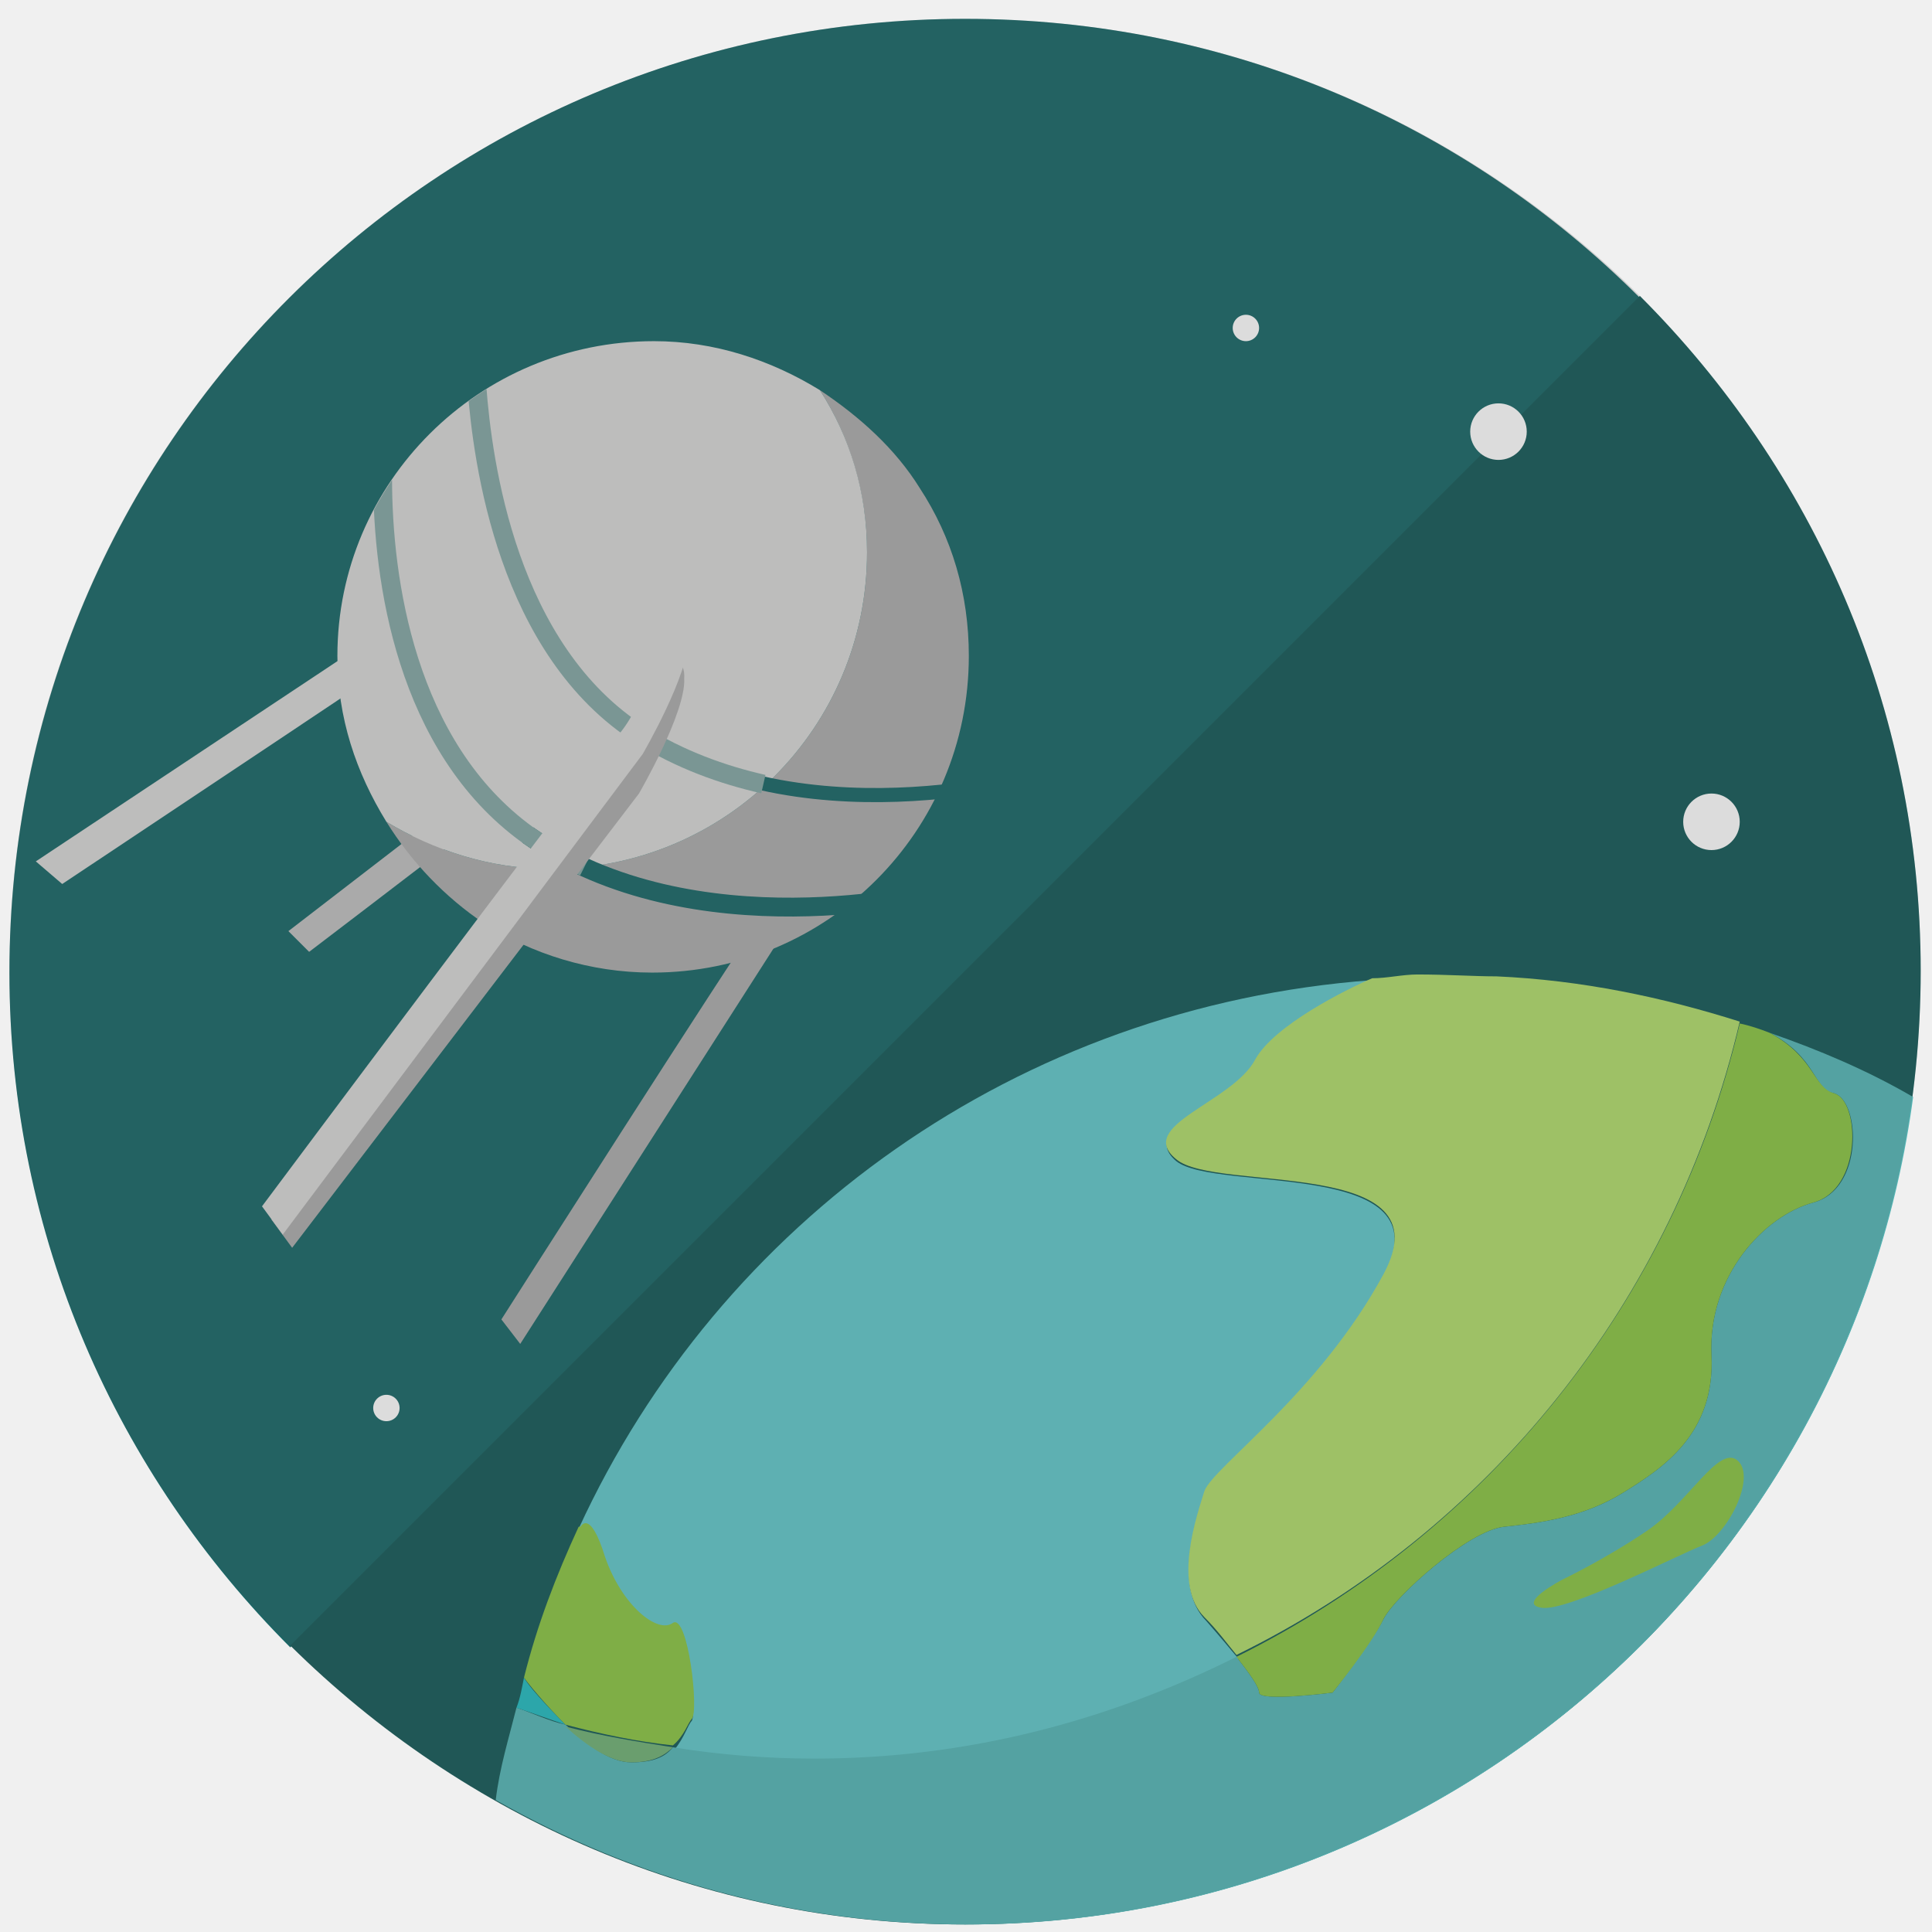
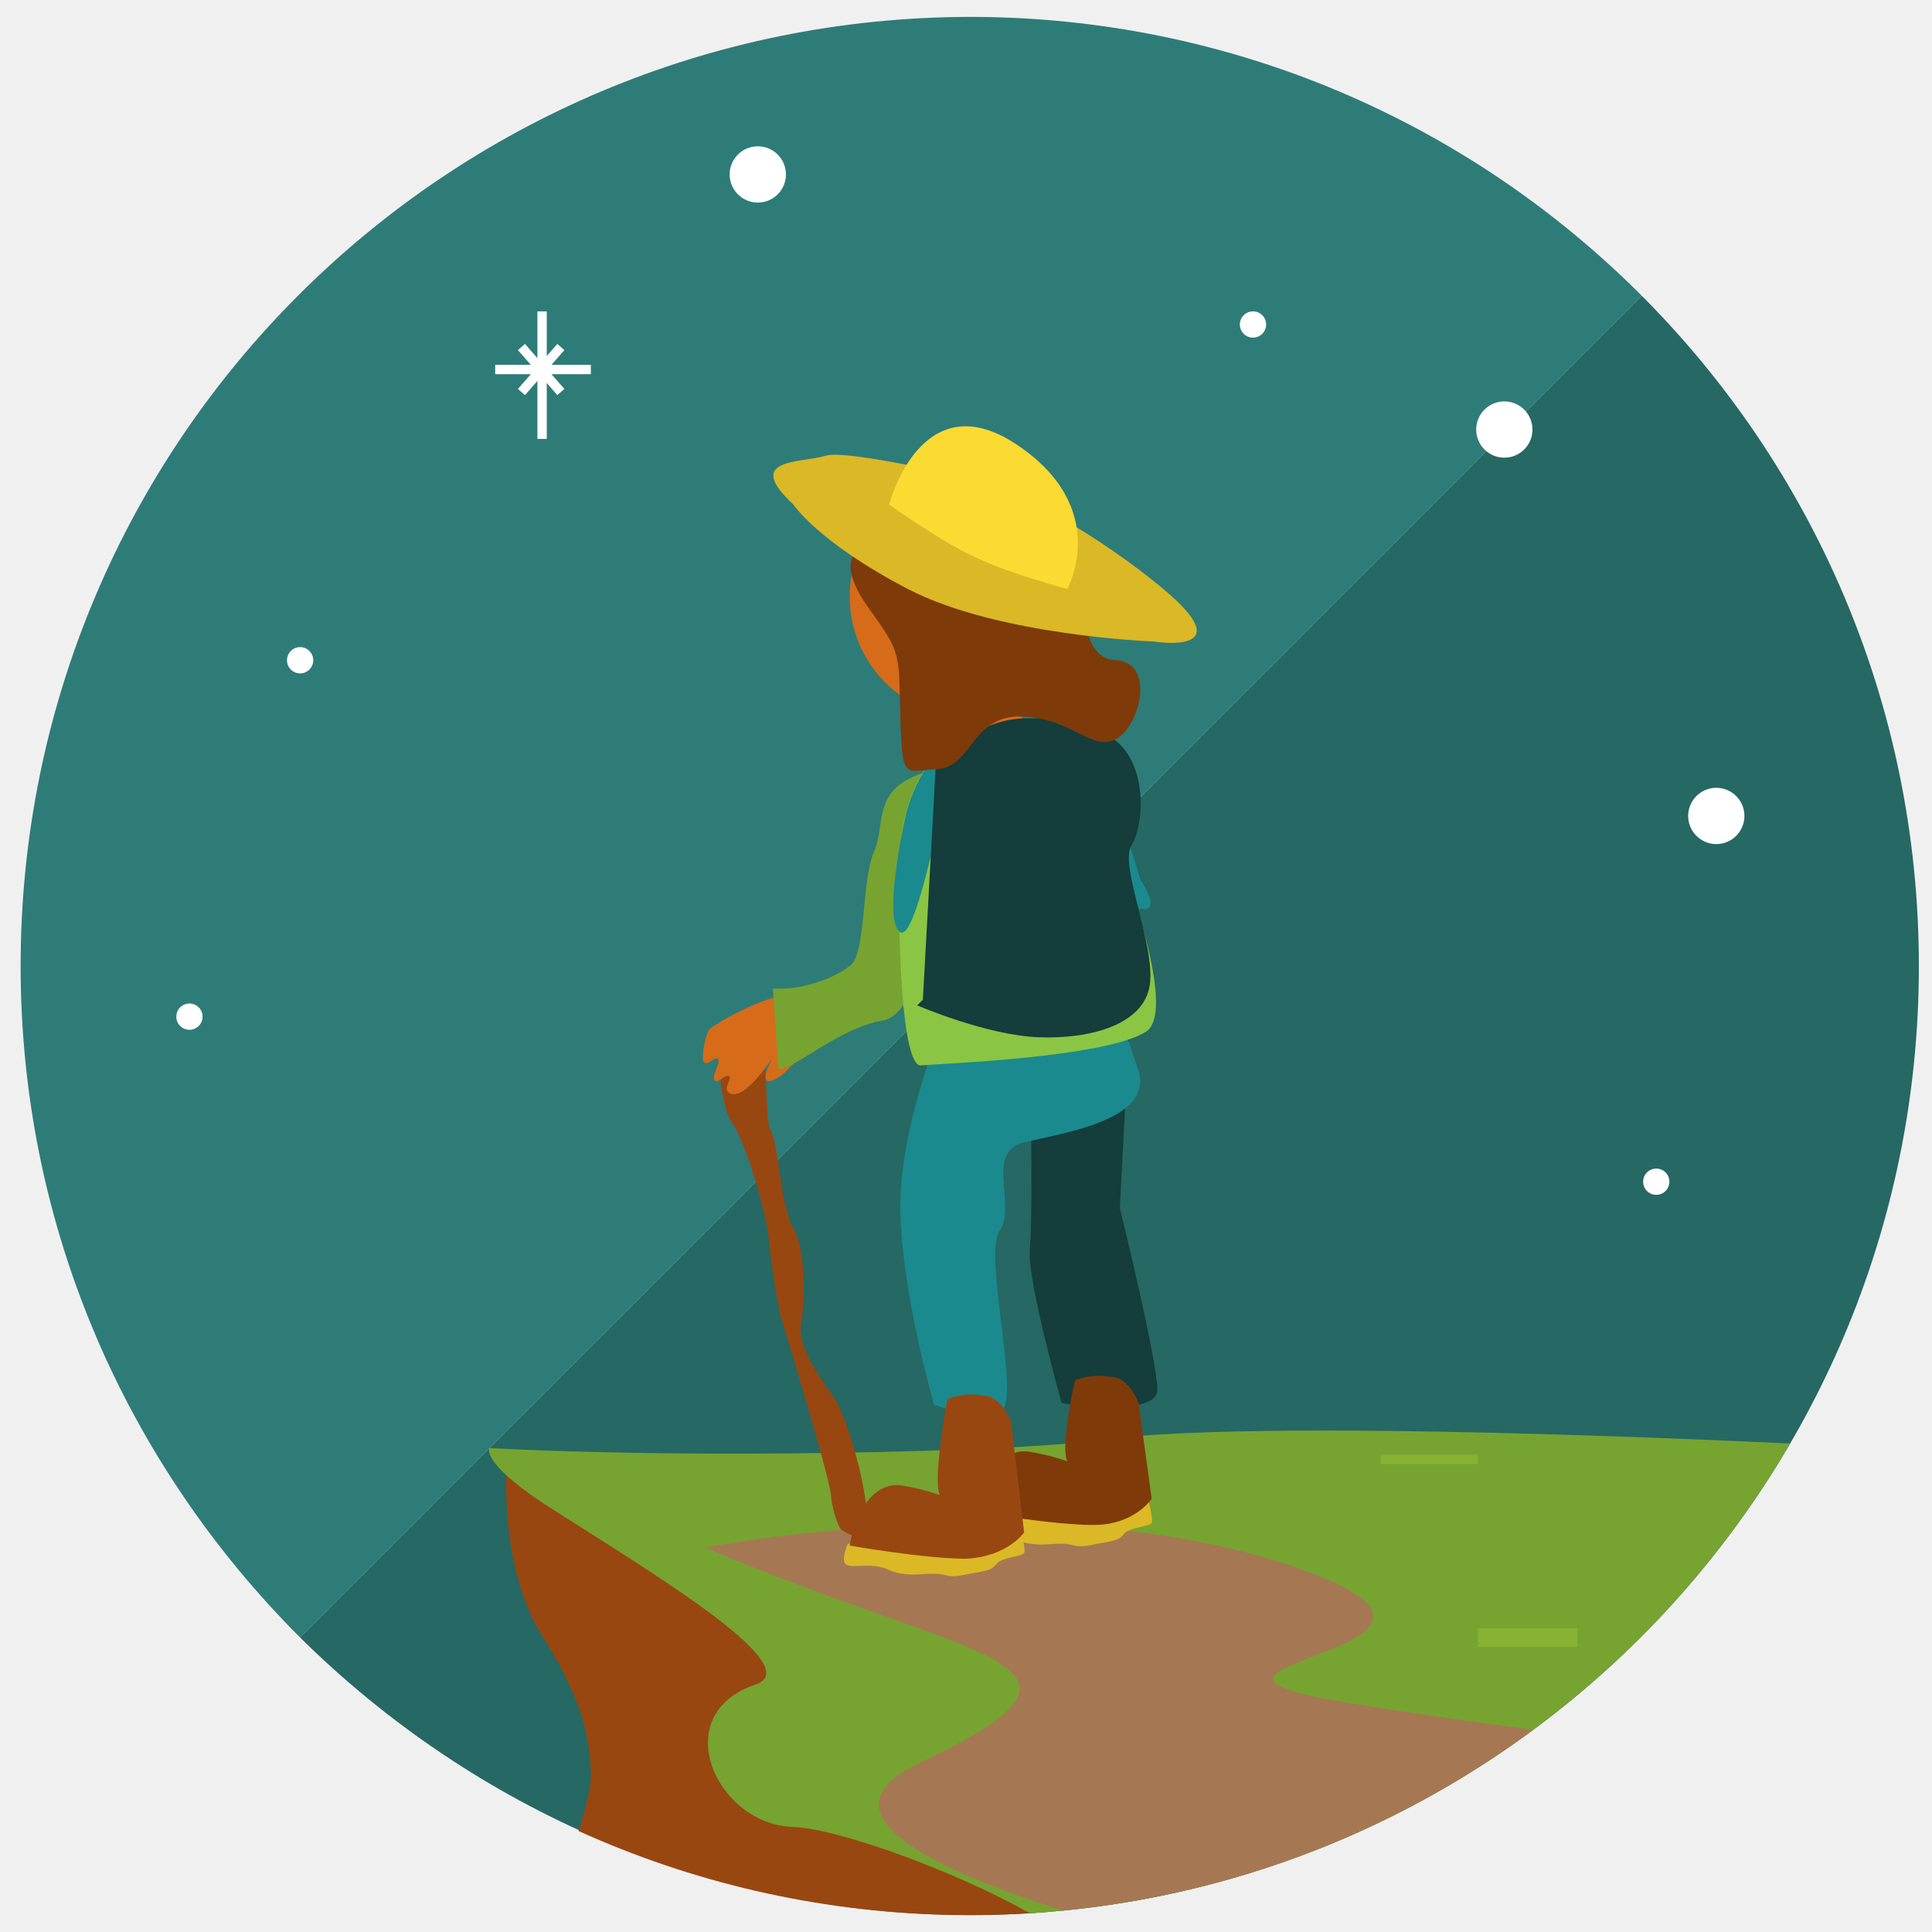
- <svg xmlns="http://www.w3.org/2000/svg" xmlns:xlink="http://www.w3.org/1999/xlink" version="1.1" id="Layer_1" x="0px" y="0px" viewBox="-138.1 345 102.5 102.5" style="enable-background:new -138.1 345 102.5 102.5;" xml:space="preserve">
+ <svg xmlns="http://www.w3.org/2000/svg" xmlns:xlink="http://www.w3.org/1999/xlink" version="1.1" id="Layer_1" x="0px" y="0px" viewBox="-20 21 103 103" style="enable-background:new -20 21 103 103;" xml:space="preserve">
  <style type="text/css">
- 	.st0{fill:#186666;}
- 	.st1{fill:#145957;}
- 	.st2{fill:#ADADAD;}
- 	.st3{fill:#D8D8D7;}
- 	.st4{fill:#C0C0C0;}
- 	.st5{fill:#9BCE80;}
- 	.st6{fill:#FFFFFF;}
- 	.st7{fill:#62C8CB;}
- 	.st8{fill:#55B7B7;}
- 	.st9{fill:#23BCC1;}
- 	.st10{fill:#8BC544;}
- 	.st11{fill:#B2DD6C;}
- 	.st12{fill:#70B275;}
- 	.st13{fill:none;stroke:#186666;stroke-miterlimit:10;}
- 	.st14{fill:none;stroke:#186666;stroke-width:0.75;stroke-miterlimit:10;}
- 	.st15{clip-path:url(#SVGID_2_);}
- 	.st16{fill:none;stroke:#85A8A5;stroke-miterlimit:10;}
- 	.st17{opacity:0.2;}
- 	.st18{fill:#4F4F4F;}
+ 	.st0{clip-path:url(#SVGID_2_);}
+ 	.st1{fill:#2E7C78;}
+ 	.st2{fill:#266863;}
+ 	.st3{clip-path:url(#SVGID_2_);fill:#FFFFFF;}
+ 	.st4{clip-path:url(#SVGID_2_);fill:none;stroke:#FFFFFF;stroke-width:0.5;stroke-miterlimit:10;}
+ 	.st5{clip-path:url(#SVGID_2_);fill:#994710;}
+ 	.st6{fill:#77A331;}
+ 	.st7{clip-path:url(#SVGID_2_);fill:#A57853;}
+ 	.st8{clip-path:url(#SVGID_2_);fill:#D66B1A;}
+ 	.st9{clip-path:url(#SVGID_2_);fill:#77A331;}
+ 	.st10{fill:#DBB826;}
+ 	.st11{clip-path:url(#SVGID_2_);fill:#143D3C;}
+ 	.st12{clip-path:url(#SVGID_2_);fill:#1A8A8E;}
+ 	.st13{clip-path:url(#SVGID_2_);fill:#8BC544;}
+ 	.st14{clip-path:url(#SVGID_2_);fill:none;stroke:#87B232;stroke-miterlimit:10;}
+ 	.st15{clip-path:url(#SVGID_2_);fill:none;stroke:#87B232;stroke-width:0.5;stroke-miterlimit:10;}
+ 	.st16{clip-path:url(#SVGID_2_);fill:#7F3A0A;}
+ 	.st17{clip-path:url(#SVGID_2_);fill:#DBB826;}
+ 	.st18{clip-path:url(#SVGID_2_);fill:#FBDA32;}
</style>
  <g>
-     <g>
-       <path class="st0" d="M-86.9,346c-28,0-50.7,22.6-50.7,50.6c0,14,5.7,26.6,14.9,35.8l71.6-71.6C-60.3,351.6-72.9,346-86.9,346z" />
-       <path class="st1" d="M-51.1,360.7l-71.6,71.6c9.2,9.1,21.8,14.8,35.8,14.8c28,0,50.7-22.6,50.7-50.6    C-36.2,382.5-41.9,369.9-51.1,360.7z" />
-     </g>
-     <path class="st2" d="M-96.6,389.3c0,0,0.2,2.6-1.2,4.5s-13.7,21.2-13.7,21.2l1,1.3l13.9-21.7c0,0,1.8-3.8,1.7-5.4   C-95.1,387.7-96.6,389.3-96.6,389.3z" />
-     <path class="st3" d="M-106.2,374.8c0,0-2.9-0.2-5,1.3c-2.1,1.5-23.6,15.8-23.6,15.8l-1.4-1.2l24.1-16c0,0,4.2-2.1,6-1.9   C-104.4,373.1-106.2,374.8-106.2,374.8z" />
-     <path class="st4" d="M-98.3,379.3c0,0-2.4-0.2-4.1,1.3c-1.7,1.5-19.3,14.9-19.3,14.9l-1.1-1.1l19.6-15.1c0,0,3.4-2,4.9-1.8   C-96.9,377.7-98.3,379.3-98.3,379.3z" />
-     <g>
-       <path class="st2" d="M-89.3,370.9c-1.3-2.1-3.2-3.8-5.3-5.2c1.6,2.5,2.5,5.5,2.5,8.6c0,9.3-7.5,16.8-16.8,16.8    c-3.2,0-6.2-1-8.7-2.5c1.3,2.1,3.1,4,5.2,5.4c2.5,1.6,5.6,2.6,8.9,2.6c9.3,0,16.8-7.5,16.8-16.8    C-86.7,376.5-87.6,373.5-89.3,370.9z" />
-       <path class="st3" d="M-92.1,374.3c0-3.2-0.9-6.1-2.5-8.6c-2.6-1.6-5.6-2.6-8.8-2.6c-9.3,0-16.8,7.5-16.8,16.7c0,3.3,1,6.2,2.6,8.8    c2.5,1.5,5.5,2.5,8.7,2.5C-99.6,391.1-92.1,383.6-92.1,374.3z" />
-     </g>
-     <path class="st5" d="M-52.7,427.1c0,0,2.1-1.6,3.9-3.5c1.9-1.9,2.7-5.3,4-4.6c1.2,0.7,0.2,4-0.9,4.7c-1.2,0.7-6.3,4.9-7.7,4.9   S-52.7,427.1-52.7,427.1z" />
-     <circle class="st6" cx="-47.3" cy="388.6" r="1.5" />
-     <circle class="st6" cx="-58.6" cy="367.9" r="1.5" />
-     <circle class="st6" cx="-72" cy="362.4" r="0.7" />
-     <circle class="st6" cx="-117.6" cy="419.7" r="0.7" />
-     <g>
-       <path class="st7" d="M-74.2,424.2c0.4-1.3,6.1-5.2,9.5-11.5c3.4-6.3-8.9-4.4-11-6.1c-2.1-1.8,3-3,4.2-5.3c1-1.9,4.8-3.7,6.2-4.3    c-18.8,1.4-34.6,12.8-42.1,29.1c0,0,0.1,0,0.1,0s0.5-0.9,1.3,1.6c0.8,2.6,2.8,4,3.6,3.5c0.8-0.6,1.3,4.6,1,5.1    c-0.2,0.2-0.4,0.9-0.9,1.5c2.4,0.4,4.9,0.6,7.5,0.6c8.1,0,15.6-2.1,22.4-5.4c-0.5-0.6-1-1.2-1.7-2    C-75.9,429.2-74.6,425.5-74.2,424.2z" />
-       <path class="st8" d="M-44.2,399.8c2.5,1.3,2.3,3,3.4,3.2c1.4,0.4,1.6,5.1-1.1,5.8c-2.6,0.7-5.6,3.9-5.4,8.1c0.2,4.2-2.6,6-4.7,7.3    c-2.1,1.3-4.4,1.6-6.3,1.8c-1.9,0.2-5.8,3.7-6.4,4.9c-0.6,1.2-2.7,3.9-2.7,3.9s-3.9,0.5-3.9,0c0-0.3-0.5-1-1.2-1.9    c-6.8,3.4-14.3,5.4-22.4,5.4c-2.5,0-5-0.2-7.5-0.6c-0.4,0.5-1,0.8-2.2,0.8c-1.2,0-2.4-1-3.5-2c-0.9-0.2-1.7-0.6-2.6-0.9    c-0.4,1.6-0.9,3.2-1.1,4.9c7.4,4.2,15.9,6.6,25,6.6c25.7,0,46.9-19.2,50.2-43.9C-39,401.8-41.6,400.7-44.2,399.8z" />
-       <path class="st9" d="M-110.3,434c-0.1,0.5-0.2,1.1-0.4,1.6c0.9,0.3,1.7,0.6,2.6,0.9C-109.2,435.4-110.1,434.4-110.3,434z" />
-       <path class="st10" d="M-72.5,432.9c0.7,0.9,1.2,1.6,1.2,1.9c0,0.5,3.9,0,3.9,0s2.1-2.6,2.7-3.9c0.6-1.2,4.5-4.7,6.4-4.9    c1.9-0.2,4.2-0.5,6.3-1.8c2.1-1.3,4.9-3.1,4.7-7.3c-0.2-4.2,2.8-7.4,5.4-8.1c2.6-0.7,2.5-5.4,1.1-5.8c-1.1-0.3-1-1.9-3.4-3.2    c-0.5-0.2-1.1-0.4-1.6-0.5C-49.3,414.1-59.2,426.3-72.5,432.9z" />
-       <path class="st11" d="M-45.8,399.2c-4.1-1.3-8.4-2.2-12.9-2.4c-1.2,0-2.6-0.1-4.2-0.1c-0.8,0-1.6,0.2-2.4,0.2    c-1.4,0.6-5.2,2.5-6.2,4.3c-1.2,2.3-6.4,3.5-4.2,5.3c2.1,1.8,14.4-0.2,11,6.1c-3.4,6.3-9,10.2-9.5,11.5c-0.4,1.3-1.7,5,0,6.7    c0.7,0.7,1.2,1.4,1.7,2C-59.2,426.3-49.3,414.1-45.8,399.2z" />
-       <path class="st12" d="M-104.6,438.5c1.2,0,1.8-0.4,2.2-0.8c-1.9-0.3-3.8-0.6-5.7-1.1C-107,437.6-105.7,438.5-104.6,438.5z" />
-       <path class="st10" d="M-101.4,436.2c0.4-0.4-0.2-5.6-1-5.1c-0.8,0.6-2.7-0.9-3.6-3.5c-0.8-2.6-1.3-1.6-1.3-1.6s0,0-0.1,0    c-1.2,2.6-2.2,5.2-2.9,8c0.2,0.3,1.1,1.4,2.2,2.5c1.9,0.5,3.8,0.9,5.7,1.1C-101.8,437.1-101.6,436.4-101.4,436.2z" />
-     </g>
-     <path class="st13" d="M-110.1,389.3c8.8,6.2,21.6,3,21.6,3" />
-     <path class="st14" d="M-104,384c9.1,5.8,21.8,1.9,21.8,1.9" />
-     <path class="st10" d="M-55.2,428.8c0,0,2.3-1.1,4.5-2.6s3.8-4.6,4.8-3.7s-0.6,4-1.9,4.5c-1.3,0.5-7.1,3.5-8.5,3.3   S-55.2,428.8-55.2,428.8z" />
-   </g>
-   <g>
    <defs>
-       <circle id="SVGID_1_" cx="-103.4" cy="379.9" r="16.8" />
+       <circle id="SVGID_1_" cx="31.7" cy="72.5" r="50.6" />
    </defs>
    <clipPath id="SVGID_2_">
      <use xlink:href="#SVGID_1_" style="overflow:visible;" />
    </clipPath>
-     <g class="st15">
-       <path class="st16" d="M-107.1,391c-1-0.5-2-1-3-1.7c-6.5-4.7-7.7-13.6-7.7-18.9" />
-       <path class="st16" d="M-112.8,365.5c0.3,4,1.6,14,8.7,18.5c2.1,1.3,4.3,2.1,6.5,2.6" />
+     <g class="st0">
+       <path class="st1" d="M31.8,21.9c-28,0-50.7,22.6-50.7,50.6c0,14,5.7,26.6,14.9,35.8l71.6-71.6C58.4,27.6,45.8,21.9,31.8,21.9z" />
+       <path class="st2" d="M67.6,36.7L-4,108.3c9.2,9.1,21.8,14.8,35.8,14.8c28,0,50.7-22.6,50.7-50.6C82.5,58.5,76.8,45.8,67.6,36.7z" />
    </g>
-   </g>
-   <path class="st2" d="M-103.7,380.9c0,0,0,3.1-1.8,5.2c-1.8,2.1-18.2,23.6-18.2,23.6l1.1,1.5l18.4-24.1c0,0,2.5-4.3,2.4-6.1  C-101.7,379.2-103.7,380.9-103.7,380.9z" />
-   <path class="st3" d="M-103.5,378.8c0,0,0,3.1-1.8,5.2c-1.8,2.1-18.9,25-18.9,25l1.1,1.5l19.1-25.5c0,0,2.5-4.3,2.4-6.1  S-103.5,378.8-103.5,378.8z" />
-   <g class="st17">
-     <path class="st18" d="M-36.2,396.5c0,27.9-22.7,50.6-50.7,50.6c-14,0-26.6-5.7-35.8-14.8c-9.2-9.1-14.9-21.8-14.9-35.8   c0-27.9,22.7-50.5,50.7-50.5c14,0,26.6,5.6,35.8,14.7C-41.9,369.9-36.2,382.5-36.2,396.5z" />
+     <circle class="st3" cx="71.5" cy="64.5" r="1.5" />
+     <circle class="st3" cx="60.2" cy="43.9" r="1.5" />
+     <circle class="st3" cx="20.4" cy="30.3" r="1.5" />
+     <circle class="st3" cx="46.8" cy="38.3" r="0.7" />
+     <circle class="st3" cx="-4" cy="56.2" r="0.7" />
+     <circle class="st3" cx="-9.9" cy="75.2" r="0.7" />
+     <circle class="st3" cx="68.3" cy="84" r="0.7" />
+     <line class="st4" x1="6.4" y1="40.7" x2="11.5" y2="40.7" />
+     <line class="st4" x1="8.9" y1="37.6" x2="8.9" y2="44.4" />
+     <line class="st4" x1="7.8" y1="39.5" x2="9.9" y2="41.9" />
+     <line class="st4" x1="7.8" y1="41.9" x2="9.9" y2="39.5" />
+     <path class="st5" d="M7,99.6c0,0-0.3,5.1,1.9,8.6s2.5,5.3,2.6,7.3s-2.6,8.3-2.6,8.3s18.5,4.7,22.9,1.8c4.4-2.8,7.5-4.7,7.5-4.7   l-16.2-20.4L7,99.6z" />
+     <g class="st0">
+       <path class="st6" d="M38.4,97.8c-4.3,0.6-21.1,1-32.3,0.4c0,0-0.5,0.7,2.8,2.9c5.1,3.3,14.3,8.7,11.4,9.7c-4.8,1.6-2.1,7.5,2,7.6    c3.9,0.2,15.8,5.3,15.3,7.1c16.8-1.9,31.8-15.5,38.7-22.8c0.9-0.9,1.6-1.8,2.2-2.4c1.2-1.3,1.8-2.1,1.8-2.1S48,96.4,38.4,97.8z" />
+     </g>
+     <path class="st7" d="M17.6,103.5c0,0,18.1-3.5,31.3,1s-9.2,5.2,2.5,7.2s34.2,4.3,34.2,4.3l-29,11.7c0,0-39.2-7.2-27.6-12.7   S31.8,109.6,17.6,103.5z" />
+     <path class="st5" d="M18.3,77.2c0,0,0.1,2.8,0.7,3.6c0.6,0.8,1.8,4.4,2,6.4c0.2,2,0.6,3.9,0.6,3.9s2.6,8.5,2.7,9.6   c0.1,1.1,0.5,1.8,0.5,1.8s1.2,1,1.4-0.2s-0.9-5.6-1.8-6.9c-0.9-1.2-1.9-2.8-1.7-3.8c0.2-1,0.3-3.9-0.4-5.1s-0.8-4.6-1.2-5.2   c-0.4-0.6,0-4.4-0.9-5.1S18.3,77.2,18.3,77.2z" />
+     <path class="st8" d="M24.2,75.1c0,0-0.2,0.3-0.4,0.7c-0.5,0.7-1.3,1.8-2.1,2.5c-1.4,1-0.9-0.4-0.1-1.6c0.8-1.3-1.8,3.5-2.8,2.5   c-0.2-0.2,0.2-0.7,0.1-0.8c-0.2-0.2-0.6,0.4-0.8,0.2c-0.2-0.2,0.3-0.9,0.2-1.1c-0.1-0.3-0.6,0.4-0.8,0.1c-0.1-0.3,0.1-1.6,0.4-1.8   c1.5-1,3.1-1.6,3.7-1.7c0.6-0.1,3.3-0.7,3.3-0.7L24.2,75.1z" />
+     <path class="st9" d="M21.2,73.7c1.5,0.1,3.2-0.5,4.1-1.2c0.9-0.6,0.6-4.5,1.3-6.1s-0.3-3.6,3.4-4.4s4.3-0.9,4.3-0.9l-3.6,4.4   c0,0-1.2,9.5-3.6,9.9S22.4,78,21.5,78L21.2,73.7z" />
+     <g class="st0">
+       <path class="st10" d="M32,101.7c0,0-0.4,0.9-0.1,1.1c0.3,0.1,0.9,0,1.6,0.1c0.7,0.1,0.7,0.3,1.4,0.4c0.8,0.1,1,0,1.7,0    c0.8,0,0.6,0.3,1.9,0c1.3-0.2,1.2-0.3,1.5-0.6c0.4-0.3,1.2-0.3,1.4-0.5c0.1-0.2-0.2-1.3-0.2-1.3s-2.8,1.4-3.8,1.2    C36.4,101.8,32,101.7,32,101.7z" />
+     </g>
+     <path class="st11" d="M34.9,77.3c0,0,0.2,7.9,0,10.4c-0.1,1.7,1.7,8.1,1.7,8.1s5.1,0.8,5.1-0.7c0-1.6-2-9.7-2-9.7l0.5-9.5   L34.9,77.3z" />
+     <circle class="st8" cx="31.8" cy="52.8" r="6.5" />
+     <path class="st12" d="M29.8,76.8c0,0-1.8,4.6-1.8,8.5c0,4.4,1.8,10.6,1.8,10.6s2.6,0.9,3.6,0.3c1-0.7-1-8.3-0.1-9.6   s-0.8-4.2,1.3-4.7c2.1-0.5,6.9-1.2,6.1-3.8c-0.9-2.7-2.1-6.1-2.1-6.1L29.8,76.8z" />
+     <path class="st13" d="M31.2,60.1c0,0-3,1.6-3.2,6.3c-0.2,4.7,0.1,11.5,1.1,11.4c1-0.1,9.8-0.4,12-1.8S38,61.8,37.1,61.2   s-3.9-2.2-4.4-1.9C32.3,59.6,31.2,60.1,31.2,60.1z" />
+     <path class="st8" d="M31.9,58.8l-0.1,1.7c0,0,0.7,1.1,1.6,0.8c0.9-0.3,1.5-1.4,1.5-1.4l-1-1.5L31.9,58.8z" />
+     <path class="st12" d="M35.8,58.8c-1,0.5-0.9,1.1-0.9,1.1s3.4,8.6,5.4,9.4c2,0.8,0.5-1.4,0.5-1.4L40,65.3c0,0-0.6,0.7-1.7-3.3   S35.8,58.8,35.8,58.8z" />
+     <path class="st12" d="M30.9,60.4c0,0-1.9,10.9-2.9,10.3c-1-0.6,0.3-6.3,0.3-6.3s0.3-1.5,1.5-3.1C31,59.8,30.9,60.4,30.9,60.4z" />
+     <line class="st14" x1="58.8" y1="108.3" x2="64.1" y2="108.3" />
+     <line class="st15" x1="53.6" y1="98.8" x2="58.8" y2="98.8" />
+     <path class="st11" d="M28.9,74.6c0,0,3.7,1.6,6.5,1.7s5.6-0.7,5.9-2.8s-1.6-6.3-1-7.4c0.7-1.1,0.9-4.2-0.8-5.6   c-1.7-1.4-4.2-1.2-5-1.2c-2.5,0.1-4.6,2.3-4.6,2.3l-0.7,12.7L28.9,74.6z" />
+     <g class="st0">
+       <path class="st10" d="M25.2,103.3c0,0-0.4,0.9-0.1,1.1s0.9,0,1.6,0.1c0.7,0.1,0.7,0.3,1.4,0.4s1,0,1.7,0c0.8,0,0.6,0.3,1.9,0    c1.3-0.2,1.2-0.3,1.5-0.6c0.4-0.3,1.2-0.3,1.4-0.5c0.1-0.2-0.2-1.3-0.2-1.3s-2.8,1.4-3.8,1.2C29.6,103.5,25.2,103.3,25.2,103.3z" />
+     </g>
+     <path class="st16" d="M37.3,94.6c0,0-0.9,4.1-0.3,4.4c0.6,0.2-0.3-0.3-2.1-0.6s-2.6,2.2-2.6,2.2l-0.2,1c0,0,4,0.7,6.2,0.7   s3.1-1.4,3.1-1.4l-0.7-5.1c0,0-0.5-1.4-1.5-1.4C38.1,94.2,37.3,94.6,37.3,94.6z" />
+     <path class="st5" d="M30.5,95.6c0,0-0.9,4.9-0.3,5.2c0.6,0.2-0.3-0.3-2.1-0.6c-1.8-0.3-2.6,2.2-2.6,2.2l-0.2,1c0,0,4,0.7,6.2,0.7   c2.2-0.1,3.1-1.4,3.1-1.4l-0.7-5.9c0,0-0.5-1.4-1.5-1.4C31.3,95.2,30.5,95.6,30.5,95.6z" />
+     <path class="st16" d="M25.8,50.3c0,0-1.3,0.6,0.5,3.1c1.8,2.5,1.6,2.4,1.7,5.8c0.1,3.5,0.2,2.9,2,2.8c1.8-0.1,1.8-2.9,4.5-2.8   c2.7,0.1,3.7,1.9,5,1.2c1.3-0.7,2.1-4.1,0-4.2c-2.1-0.1-1.3-3.4-2.6-3.8C35.6,52.1,25.8,50.3,25.8,50.3z" />
+     <path class="st17" d="M22.3,47.9c0,0,1.3,2,6.1,4.5c4.8,2.5,13.1,2.8,13.1,2.8s4.9,0.8,0.4-2.9c-4.5-3.7-8.9-5.5-8.9-5.5   s-7.8-1.9-9-1.5C22.7,45.7,19.6,45.4,22.3,47.9z" />
+     <path class="st18" d="M27.4,47.9c0,0,1.7-6.6,6.8-3.2s2.7,7.7,2.7,7.7s-3-0.8-4.7-1.6C30.5,50.1,27.4,47.9,27.4,47.9z" />
  </g>
</svg>
